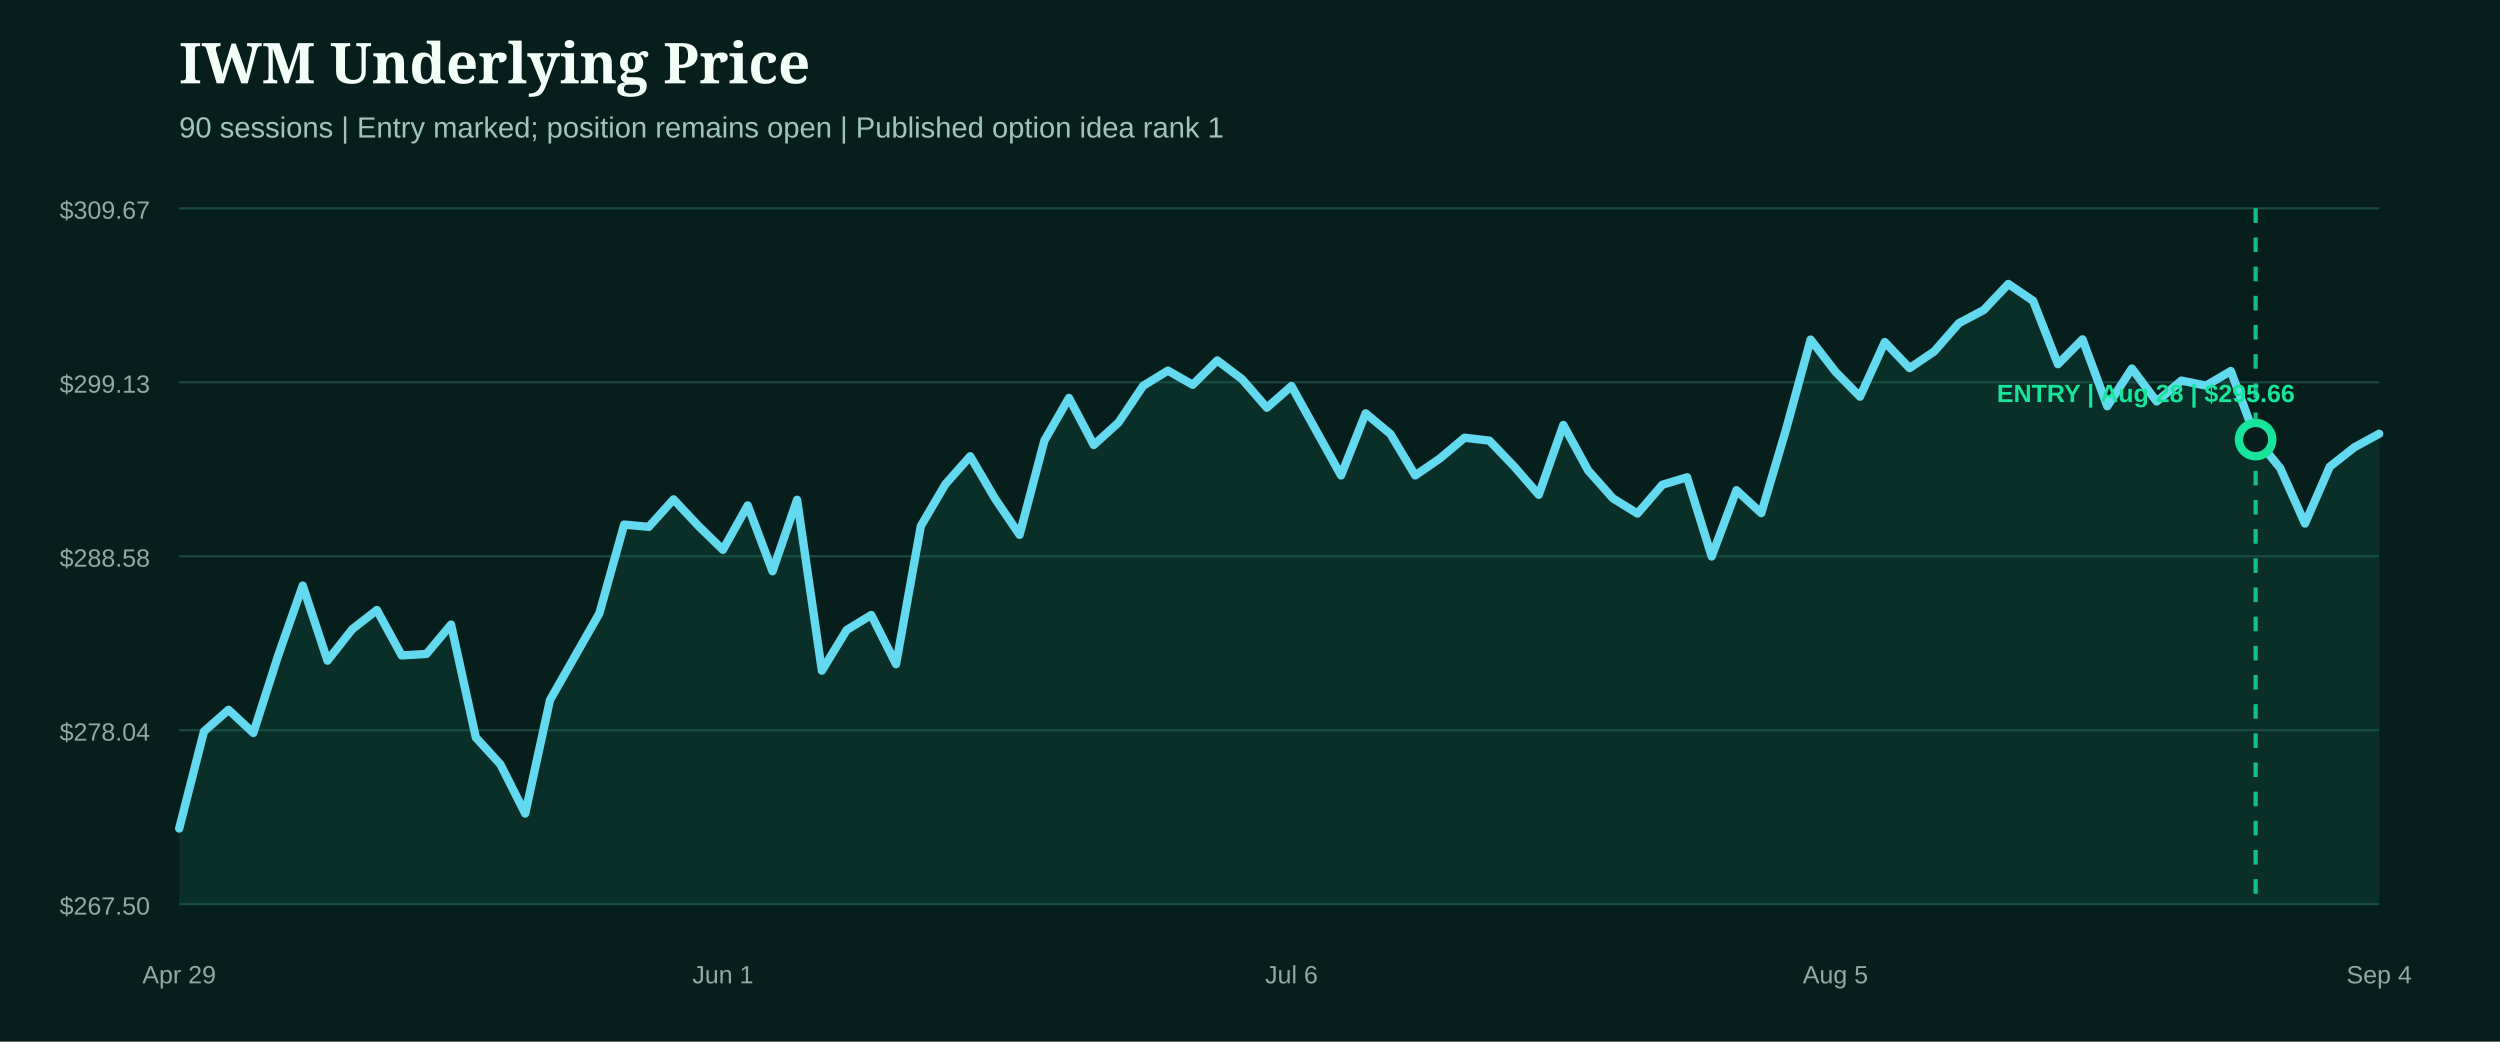
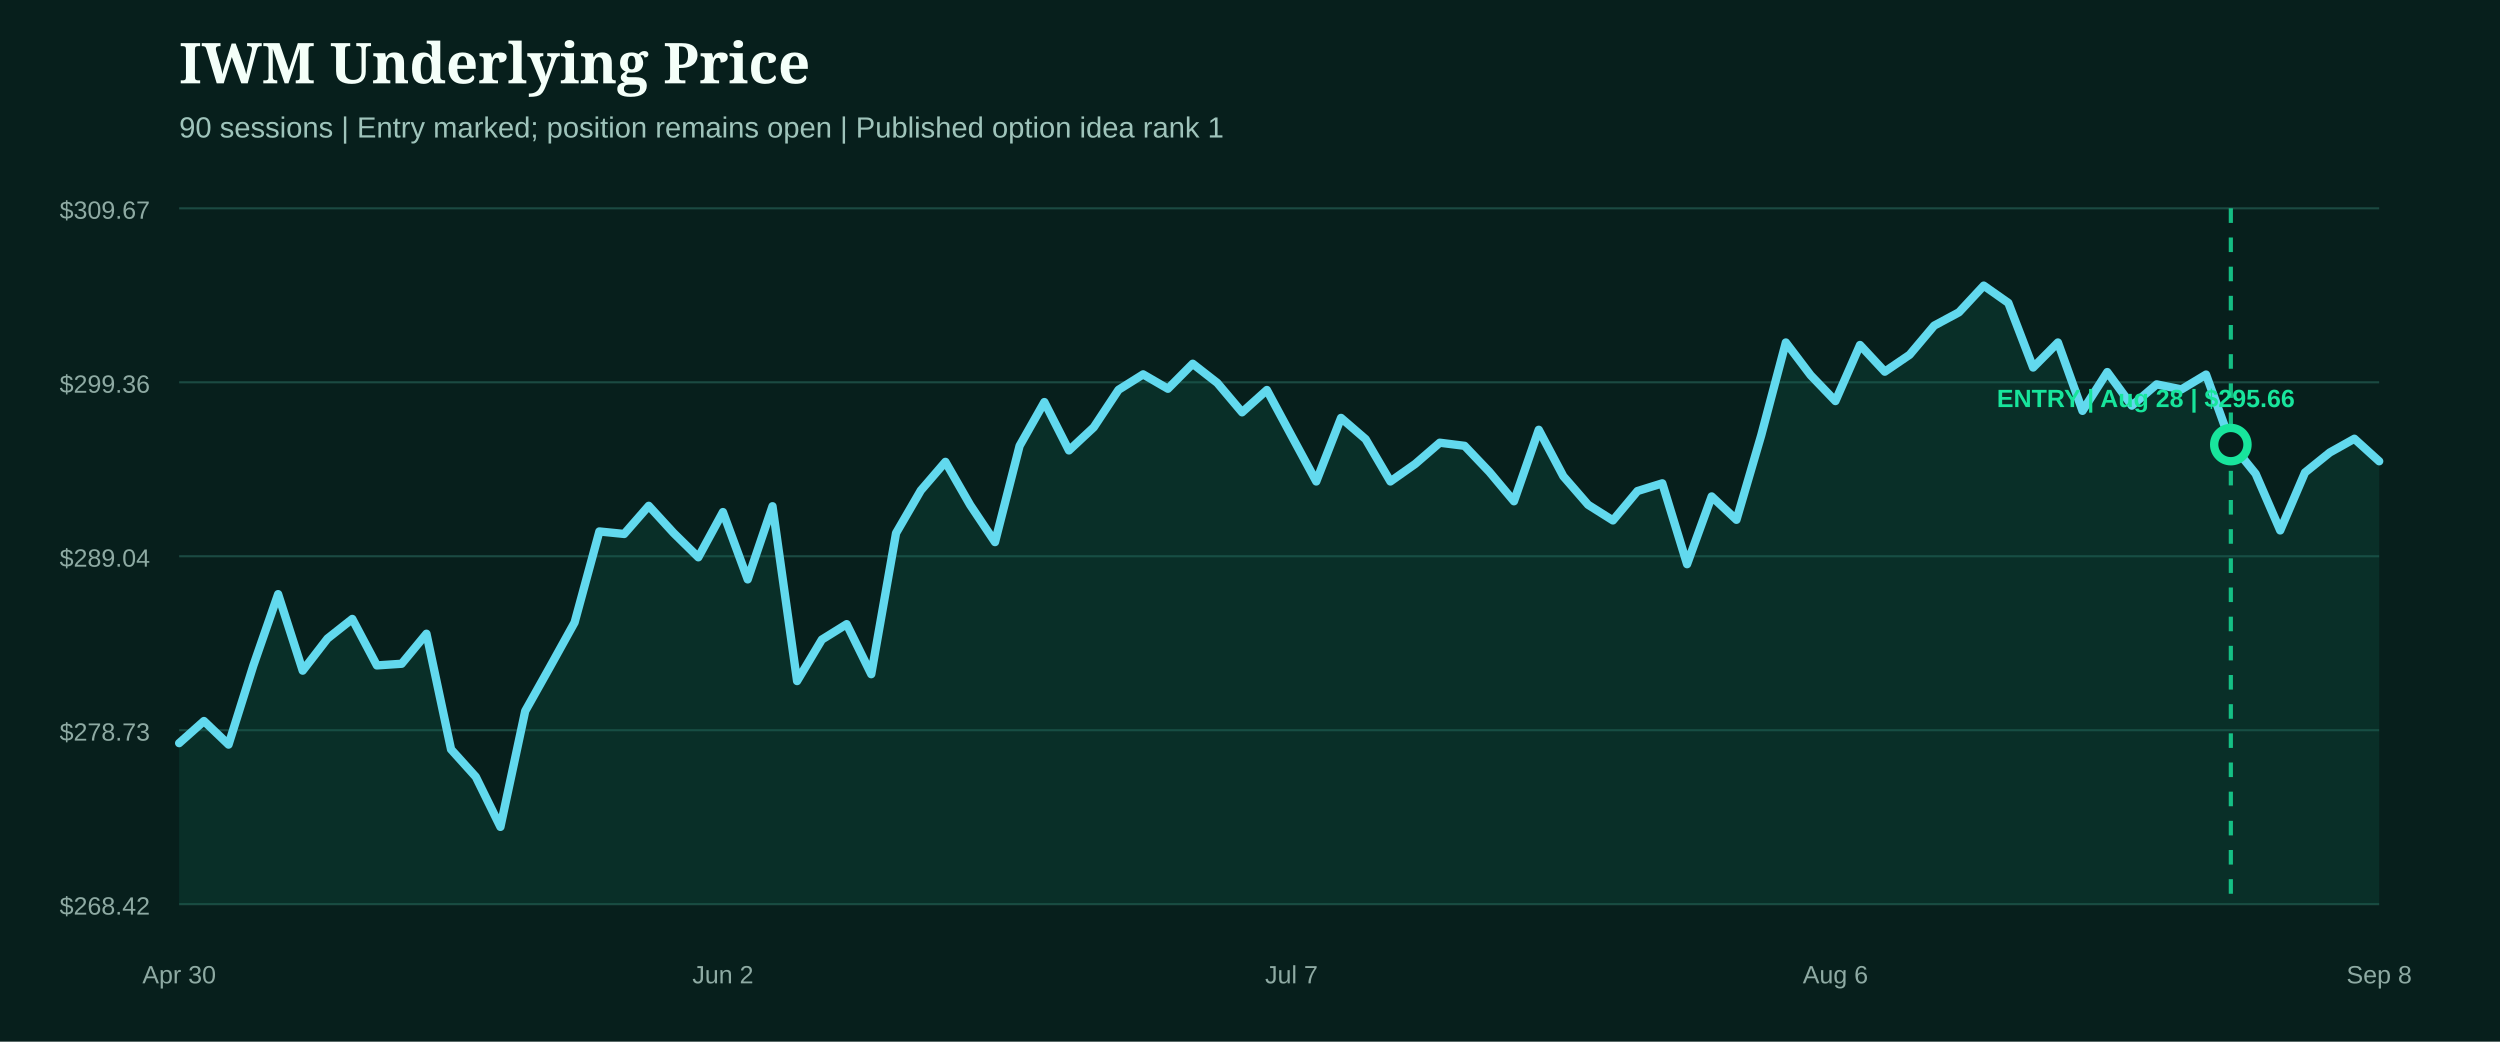
<svg xmlns="http://www.w3.org/2000/svg" width="1200" height="500" viewBox="0 0 1200 500" role="img" aria-label="IWM underlying price from entry">
  <rect width="1200" height="500" fill="#071f1c" />
  <style>.head{fill:#f4fff9;font:800 27px Georgia,serif}.sub{fill:#9fc4bb;font:14px Arial,sans-serif}.axis{fill:#8eaaa3;font:12px Arial,sans-serif}.marker{font:800 12px Arial,sans-serif}</style>
  <text x="86" y="40" class="head">IWM Underlying Price</text>
  <text x="86" y="66" class="sub">90 sessions | Entry marked; position remains open | Published option idea rank 1</text>
  <line x1="86" x2="1142" y1="100.0" y2="100.0" stroke="#1b4a42" stroke-width="1" />
  <text x="72" y="105.0" text-anchor="end" class="axis">$309.67</text>
  <line x1="86" x2="1142" y1="183.5" y2="183.5" stroke="#1b4a42" stroke-width="1" />
-   <text x="72" y="188.5" text-anchor="end" class="axis">$299.13</text>
+   <text x="72" y="188.5" text-anchor="end" class="axis">$299.36</text>
  <line x1="86" x2="1142" y1="267.0" y2="267.0" stroke="#1b4a42" stroke-width="1" />
-   <text x="72" y="272.0" text-anchor="end" class="axis">$288.58</text>
+   <text x="72" y="272.0" text-anchor="end" class="axis">$289.04</text>
  <line x1="86" x2="1142" y1="350.5" y2="350.5" stroke="#1b4a42" stroke-width="1" />
-   <text x="72" y="355.5" text-anchor="end" class="axis">$278.04</text>
+   <text x="72" y="355.5" text-anchor="end" class="axis">$278.73</text>
  <line x1="86" x2="1142" y1="434.0" y2="434.0" stroke="#1b4a42" stroke-width="1" />
-   <text x="72" y="439.0" text-anchor="end" class="axis">$267.50</text>
-   <path d="M86.0,397.7 L97.9,351.1 L109.7,340.7 L121.6,351.8 L133.5,314.7 L145.3,281.1 L157.2,317.1 L169.1,302.0 L180.9,292.8 L192.8,314.6 L204.7,313.9 L216.5,299.8 L228.4,354.0 L240.2,366.9 L252.1,390.5 L264.0,336.0 L275.8,315.3 L287.7,294.4 L299.6,251.8 L311.4,252.9 L323.3,239.7 L335.2,252.4 L347.0,263.9 L358.9,242.6 L370.8,274.2 L382.6,239.9 L394.5,321.9 L406.4,302.4 L418.2,295.2 L430.1,318.8 L442.0,252.5 L453.8,232.4 L465.7,219.0 L477.6,239.3 L489.4,256.7 L501.3,211.5 L513.1,191.0 L525.0,213.6 L536.9,202.8 L548.7,185.2 L560.6,177.9 L572.5,184.7 L584.3,173.0 L596.2,182.0 L608.1,195.7 L619.9,185.3 L631.8,206.8 L643.7,228.2 L655.5,198.4 L667.4,208.3 L679.3,228.2 L691.1,220.1 L703.0,210.1 L714.9,211.5 L726.7,223.8 L738.6,237.5 L750.4,204.0 L762.3,225.8 L774.2,239.2 L786.0,246.5 L797.9,232.7 L809.8,229.1 L821.6,267.1 L833.5,235.3 L845.4,246.3 L857.2,206.5 L869.1,163.0 L881.0,178.4 L892.8,190.4 L904.7,164.2 L916.6,176.7 L928.4,168.7 L940.3,155.1 L952.2,148.8 L964.0,136.3 L975.9,144.4 L987.8,174.8 L999.6,162.9 L1011.5,195.0 L1023.3,176.9 L1035.2,192.7 L1047.1,182.7 L1058.9,185.1 L1070.8,178.1 L1082.7,210.2 L1094.5,224.7 L1106.4,251.3 L1118.3,224.0 L1130.1,214.7 L1142.0,208.2 L1142.0,434.0 L86.0,434.0 Z" fill="#0f5949" opacity="0.28" />
-   <path d="M86.0,397.7 L97.9,351.1 L109.7,340.7 L121.6,351.8 L133.5,314.7 L145.3,281.1 L157.2,317.1 L169.1,302.0 L180.9,292.8 L192.8,314.6 L204.7,313.9 L216.5,299.8 L228.4,354.0 L240.2,366.9 L252.1,390.5 L264.0,336.0 L275.8,315.3 L287.7,294.4 L299.6,251.8 L311.4,252.9 L323.3,239.7 L335.2,252.4 L347.0,263.9 L358.9,242.6 L370.8,274.2 L382.6,239.9 L394.5,321.9 L406.4,302.4 L418.2,295.2 L430.1,318.8 L442.0,252.5 L453.8,232.4 L465.7,219.0 L477.6,239.3 L489.4,256.7 L501.3,211.5 L513.1,191.0 L525.0,213.6 L536.9,202.8 L548.7,185.2 L560.6,177.9 L572.5,184.7 L584.3,173.0 L596.2,182.0 L608.1,195.7 L619.9,185.3 L631.8,206.8 L643.7,228.2 L655.5,198.4 L667.4,208.3 L679.3,228.2 L691.1,220.1 L703.0,210.1 L714.9,211.5 L726.7,223.8 L738.6,237.5 L750.4,204.0 L762.3,225.8 L774.2,239.2 L786.0,246.5 L797.9,232.7 L809.8,229.1 L821.6,267.1 L833.5,235.3 L845.4,246.3 L857.2,206.5 L869.1,163.0 L881.0,178.4 L892.8,190.4 L904.7,164.2 L916.6,176.7 L928.4,168.7 L940.3,155.1 L952.2,148.8 L964.0,136.3 L975.9,144.4 L987.8,174.8 L999.6,162.9 L1011.5,195.0 L1023.3,176.9 L1035.2,192.7 L1047.1,182.7 L1058.9,185.1 L1070.8,178.1 L1082.7,210.2 L1094.5,224.7 L1106.4,251.3 L1118.3,224.0 L1130.1,214.7 L1142.0,208.2" fill="none" stroke="#62d9ee" stroke-width="4" stroke-linecap="round" stroke-linejoin="round" />
+   <text x="72" y="439.0" text-anchor="end" class="axis">$268.42</text>
+   <path d="M86.0,356.7 L97.9,346.1 L109.7,357.4 L121.6,319.5 L133.5,285.2 L145.3,321.9 L157.2,306.5 L169.1,297.1 L180.9,319.4 L192.8,318.6 L204.7,304.2 L216.5,359.7 L228.4,372.9 L240.2,396.9 L252.1,341.3 L264.0,320.1 L275.8,298.8 L287.7,255.1 L299.6,256.3 L311.4,242.8 L323.3,255.8 L335.2,267.5 L347.0,245.8 L358.9,278.1 L370.8,243.0 L382.6,326.9 L394.5,307.0 L406.4,299.6 L418.2,323.6 L430.1,255.9 L442.0,235.4 L453.8,221.7 L465.7,242.4 L477.6,260.2 L489.4,214.0 L501.3,193.0 L513.1,216.2 L525.0,205.1 L536.9,187.1 L548.7,179.7 L560.6,186.6 L572.5,174.6 L584.3,183.8 L596.2,197.9 L608.1,187.2 L619.9,209.1 L631.8,231.1 L643.7,200.6 L655.5,210.8 L667.4,231.1 L679.3,222.7 L691.1,212.5 L703.0,214.0 L714.9,226.5 L726.7,240.6 L738.6,206.3 L750.4,228.6 L762.3,242.3 L774.2,249.8 L786.0,235.7 L797.9,232.0 L809.8,270.8 L821.6,238.3 L833.5,249.5 L845.4,208.9 L857.2,164.4 L869.1,180.1 L881.0,192.5 L892.8,165.6 L904.7,178.4 L916.6,170.3 L928.4,156.3 L940.3,149.9 L952.2,137.1 L964.0,145.4 L975.9,176.4 L987.8,164.4 L999.6,197.2 L1011.5,178.6 L1023.3,194.7 L1035.2,184.5 L1047.1,186.9 L1058.9,179.8 L1070.8,212.7 L1082.7,227.4 L1094.5,254.6 L1106.4,226.8 L1118.3,217.2 L1130.1,210.6 L1142.0,221.4 L1142.0,434.0 L86.0,434.0 Z" fill="#0f5949" opacity="0.28" />
+   <path d="M86.0,356.7 L97.9,346.1 L109.7,357.4 L121.6,319.5 L133.5,285.2 L145.3,321.9 L157.2,306.5 L169.1,297.1 L180.9,319.4 L192.8,318.6 L204.7,304.2 L216.5,359.7 L228.4,372.9 L240.2,396.9 L252.1,341.3 L264.0,320.1 L275.8,298.8 L287.7,255.1 L299.6,256.3 L311.4,242.8 L323.3,255.8 L335.2,267.5 L347.0,245.8 L358.9,278.1 L370.8,243.0 L382.6,326.9 L394.5,307.0 L406.4,299.6 L418.2,323.6 L430.1,255.9 L442.0,235.4 L453.8,221.7 L465.7,242.4 L477.6,260.2 L489.4,214.0 L501.3,193.0 L513.1,216.2 L525.0,205.1 L536.9,187.1 L548.7,179.7 L560.6,186.6 L572.5,174.6 L584.3,183.8 L596.2,197.9 L608.1,187.2 L619.9,209.1 L631.8,231.1 L643.7,200.6 L655.5,210.8 L667.4,231.1 L679.3,222.7 L691.1,212.5 L703.0,214.0 L714.9,226.5 L726.7,240.6 L738.6,206.3 L750.4,228.6 L762.3,242.3 L774.2,249.8 L786.0,235.7 L797.9,232.0 L809.8,270.8 L821.6,238.3 L833.5,249.5 L845.4,208.9 L857.2,164.4 L869.1,180.1 L881.0,192.5 L892.8,165.6 L904.7,178.4 L916.6,170.3 L928.4,156.3 L940.3,149.9 L952.2,137.1 L964.0,145.4 L975.9,176.4 L987.8,164.4 L999.6,197.2 L1011.5,178.6 L1023.3,194.7 L1035.2,184.5 L1047.1,186.9 L1058.9,179.8 L1070.8,212.7 L1082.7,227.4 L1094.5,254.6 L1106.4,226.8 L1118.3,217.2 L1130.1,210.6 L1142.0,221.4" fill="none" stroke="#62d9ee" stroke-width="4" stroke-linecap="round" stroke-linejoin="round" />
  <g>
-     <line x1="1082.7" x2="1082.7" y1="100" y2="434" stroke="#18e59c" stroke-width="2" stroke-dasharray="7 7" opacity="0.8" />
-     <circle cx="1082.7" cy="211.0" r="8" fill="#071f1c" stroke="#18e59c" stroke-width="4" />
-     <text x="1030.0" y="193.0" text-anchor="middle" class="marker" fill="#18e59c">ENTRY | Aug 28 | $295.66</text>
+     <line x1="1070.8" x2="1070.8" y1="100" y2="434" stroke="#18e59c" stroke-width="2" stroke-dasharray="7 7" opacity="0.8" />
+     <circle cx="1070.8" cy="213.4" r="8" fill="#071f1c" stroke="#18e59c" stroke-width="4" />
+     <text x="1030.0" y="195.4" text-anchor="middle" class="marker" fill="#18e59c">ENTRY | Aug 28 | $295.66</text>
  </g>
-   <text x="86.0" y="472" text-anchor="middle" class="axis">Apr 29</text>
-   <text x="347.0" y="472" text-anchor="middle" class="axis">Jun 1</text>
-   <text x="619.9" y="472" text-anchor="middle" class="axis">Jul 6</text>
-   <text x="881.0" y="472" text-anchor="middle" class="axis">Aug 5</text>
-   <text x="1142.0" y="472" text-anchor="middle" class="axis">Sep 4</text>
+   <text x="86.0" y="472" text-anchor="middle" class="axis">Apr 30</text>
+   <text x="347.0" y="472" text-anchor="middle" class="axis">Jun 2</text>
+   <text x="619.9" y="472" text-anchor="middle" class="axis">Jul 7</text>
+   <text x="881.0" y="472" text-anchor="middle" class="axis">Aug 6</text>
+   <text x="1142.0" y="472" text-anchor="middle" class="axis">Sep 8</text>
</svg>
